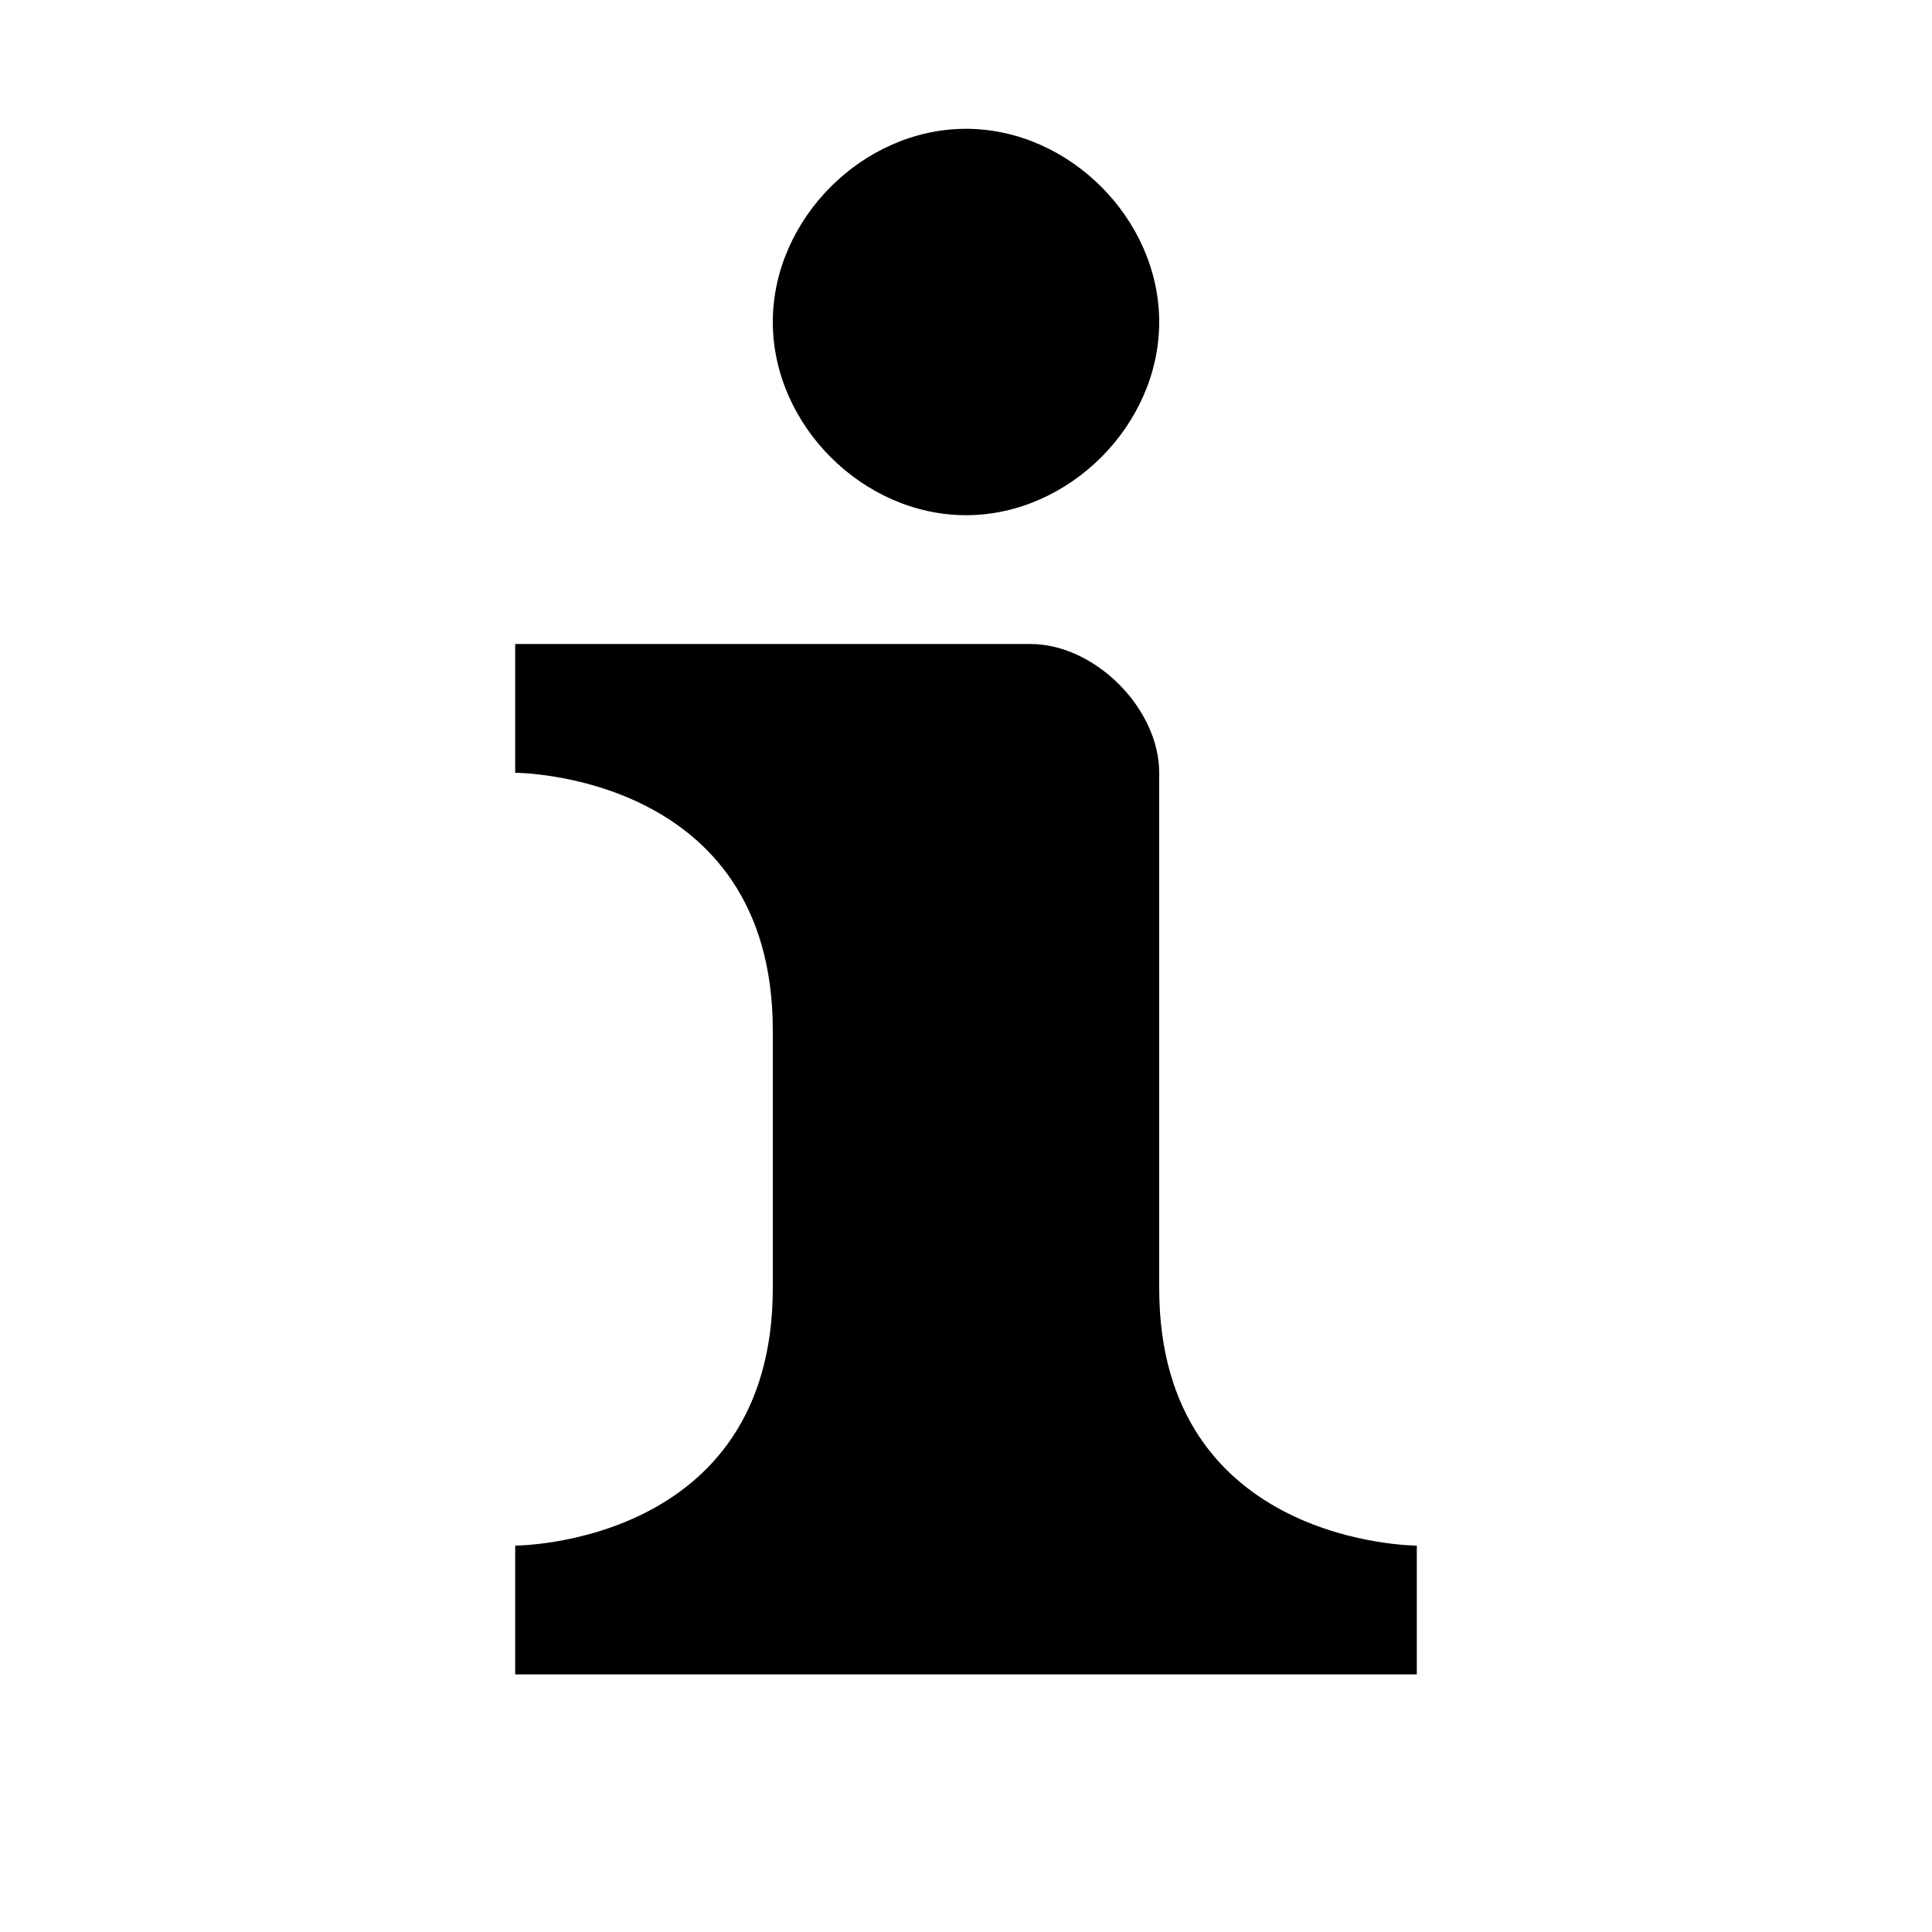
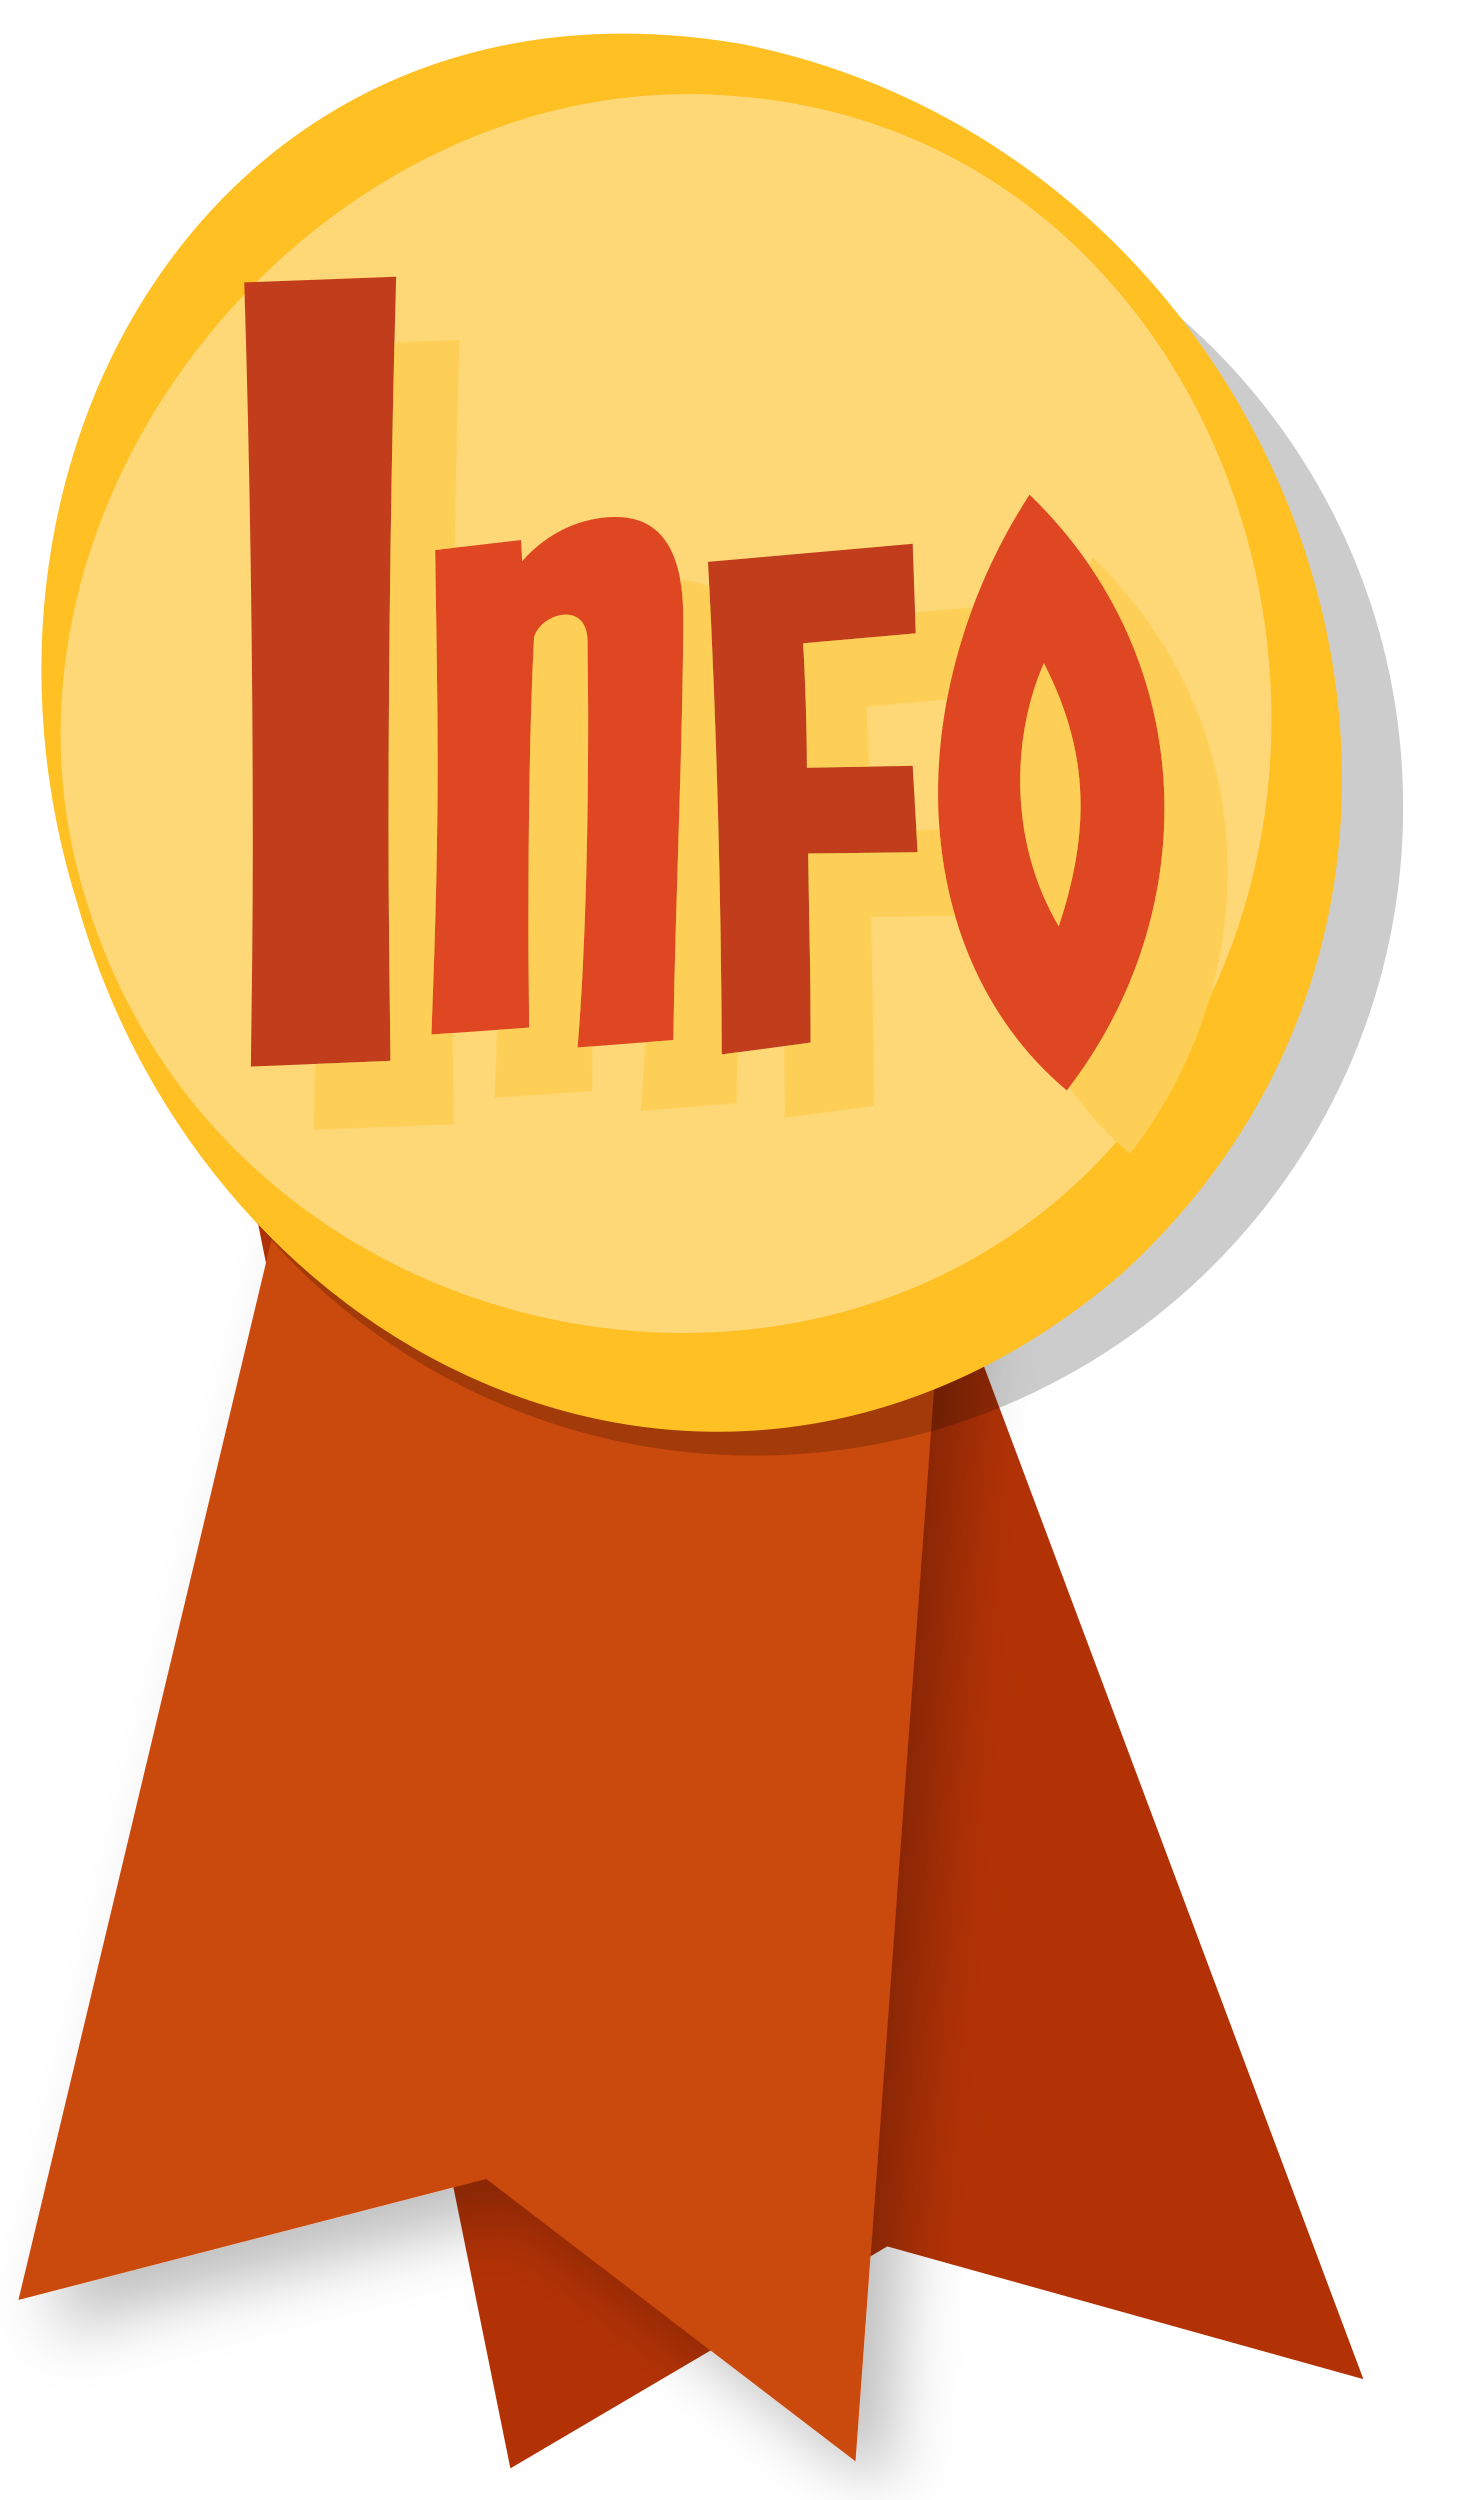
- <svg xmlns="http://www.w3.org/2000/svg" version="1.1" id="information" width="15" height="15" viewBox="0 0 15 15">
-   <path id="rect8399" d="M7.5,1  C6.7,1,6,1.7,6,2.5S6.7,4,7.5,4S9,3.3,9,2.5S8.3,1,7.5,1z M4,5v1c0,0,2,0,2,2v2c0,2-2,2-2,2v1h7v-1c0,0-2,0-2-2V6c0-0.5-0.5-1-1-1H4  z" />
+ <svg xmlns="http://www.w3.org/2000/svg" id="Layer_1" viewBox="0 0 46.5 79">
+   <defs>
+     <style>
+       .cls-1 {
+         fill: #fed777;
+       }
+ 
+       .cls-2 {
+         filter: url(#drop-shadow-8);
+       }
+ 
+       .cls-3 {
+         fill: #df4620;
+       }
+ 
+       .cls-4 {
+         fill: #ffc023;
+       }
+ 
+       .cls-5 {
+         fill: #ca480d;
+         filter: url(#drop-shadow-1);
+       }
+ 
+       .cls-6 {
+         fill: #c23d1c;
+       }
+ 
+       .cls-7 {
+         fill: #b23206;
+       }
+ 
+       .cls-8 {
+         opacity: .2;
+       }
+     </style>
+     <filter id="drop-shadow-1" x="-2" y="12" width="38" height="70" filterUnits="userSpaceOnUse">
+       <feOffset dx="1" dy="1" />
+       <feGaussianBlur result="blur" stdDeviation="1" />
+       <feFlood flood-color="#000" flood-opacity=".25" />
+       <feComposite in2="blur" operator="in" />
+       <feComposite in="SourceGraphic" />
+     </filter>
+     <filter id="drop-shadow-8" x="7.718" y="8.745" width="31.079" height="27.714" filterUnits="userSpaceOnUse">
+       <feOffset dx="2" dy="2" />
+       <feGaussianBlur result="blur-2" stdDeviation="0" />
+       <feFlood flood-color="#fdcf57" flood-opacity="1" />
+       <feComposite in2="blur-2" operator="in" />
+       <feComposite in="SourceGraphic" />
+     </filter>
+   </defs>
+   <polygon class="cls-7" points="4.17 19.019 16.128 78 28.037 70.987 43.083 75.182 20.2 14.103 4.17 19.019" />
+   <polygon class="cls-5" points="14.587 14 .583 72.678 15.365 68.851 27.034 77.78 31.702 14 14.587 14" />
+   <circle class="cls-8" cx="23.84" cy="25.497" r="20.5" />
+   <g>
+     <ellipse class="cls-1" cx="21.475" cy="22.869" rx="19.711" ry="20.917" transform="translate(-5.667 7.137) rotate(-16.704)" />
+     <path class="cls-4" d="M2.452,28.577C-2.069,14.159,7.191-1.431,23.469,1.397c17.574,3.528,25.812,26.233,11.979,38.855-12.459,10.682-28.822,3.027-32.996-11.675h0ZM2.739,28.491c4.87,15.877,27.526,18.902,35.182,3.646,6.105-11.757-.63-28.031-14.674-29.099C10.185,1.903-1.304,15.864,2.739,28.491h0Z" />
+   </g>
+   <g class="cls-2">
+     <path class="cls-6" d="M7.928,33.704c.03-2.19.061-4.59.061-6.99,0-5.88-.09-12.09-.271-17.79l4.8-.18c-.149,5.459-.239,11.52-.239,17.339,0,2.55.029,5.07.06,7.44l-4.41.18Z" />
+     <path class="cls-3" d="M16.462,17.065l.039.668c.825-.943,1.926-1.396,2.947-1.396.943,0,2.143.433,2.143,3.184,0,3.675-.256,9.099-.314,13.344l-3.026.236c.275-3.341.334-7.331.334-10.456,0-.845-.02-1.65-.02-2.358,0-.629-.314-.864-.688-.864-.412,0-.903.314-1.002.727-.138,2.653-.177,6.053-.177,9.237,0,1.062.02,2.103.02,3.086l-3.085.216c.137-3.597.196-6.132.196-8.569,0-2.083-.04-4.107-.079-6.741l2.713-.314Z" />
+     <path class="cls-6" d="M25.539,26.971c.039,2.889.078,3.537.078,5.975l-2.81.373c-.021-5.012-.157-10.337-.433-15.565l6.466-.57.099,2.83-3.558.314c.059,1.022.118,2.633.118,3.931l3.341-.059.157,2.732-3.459.04Z" />
+     <path class="cls-3" d="M36.797,25.556c0,3.145-1.062,6.289-3.086,8.903-2.712-2.28-4.068-5.7-4.068-9.395,0-3.145.983-6.485,2.89-9.434,2.908,2.811,4.265,6.368,4.265,9.925ZM32.238,24.671c0,1.631.412,3.243,1.219,4.599.451-1.356.688-2.614.688-3.813,0-1.553-.393-3.007-1.159-4.5-.512,1.179-.747,2.457-.747,3.714Z" />
+   </g>
</svg>
